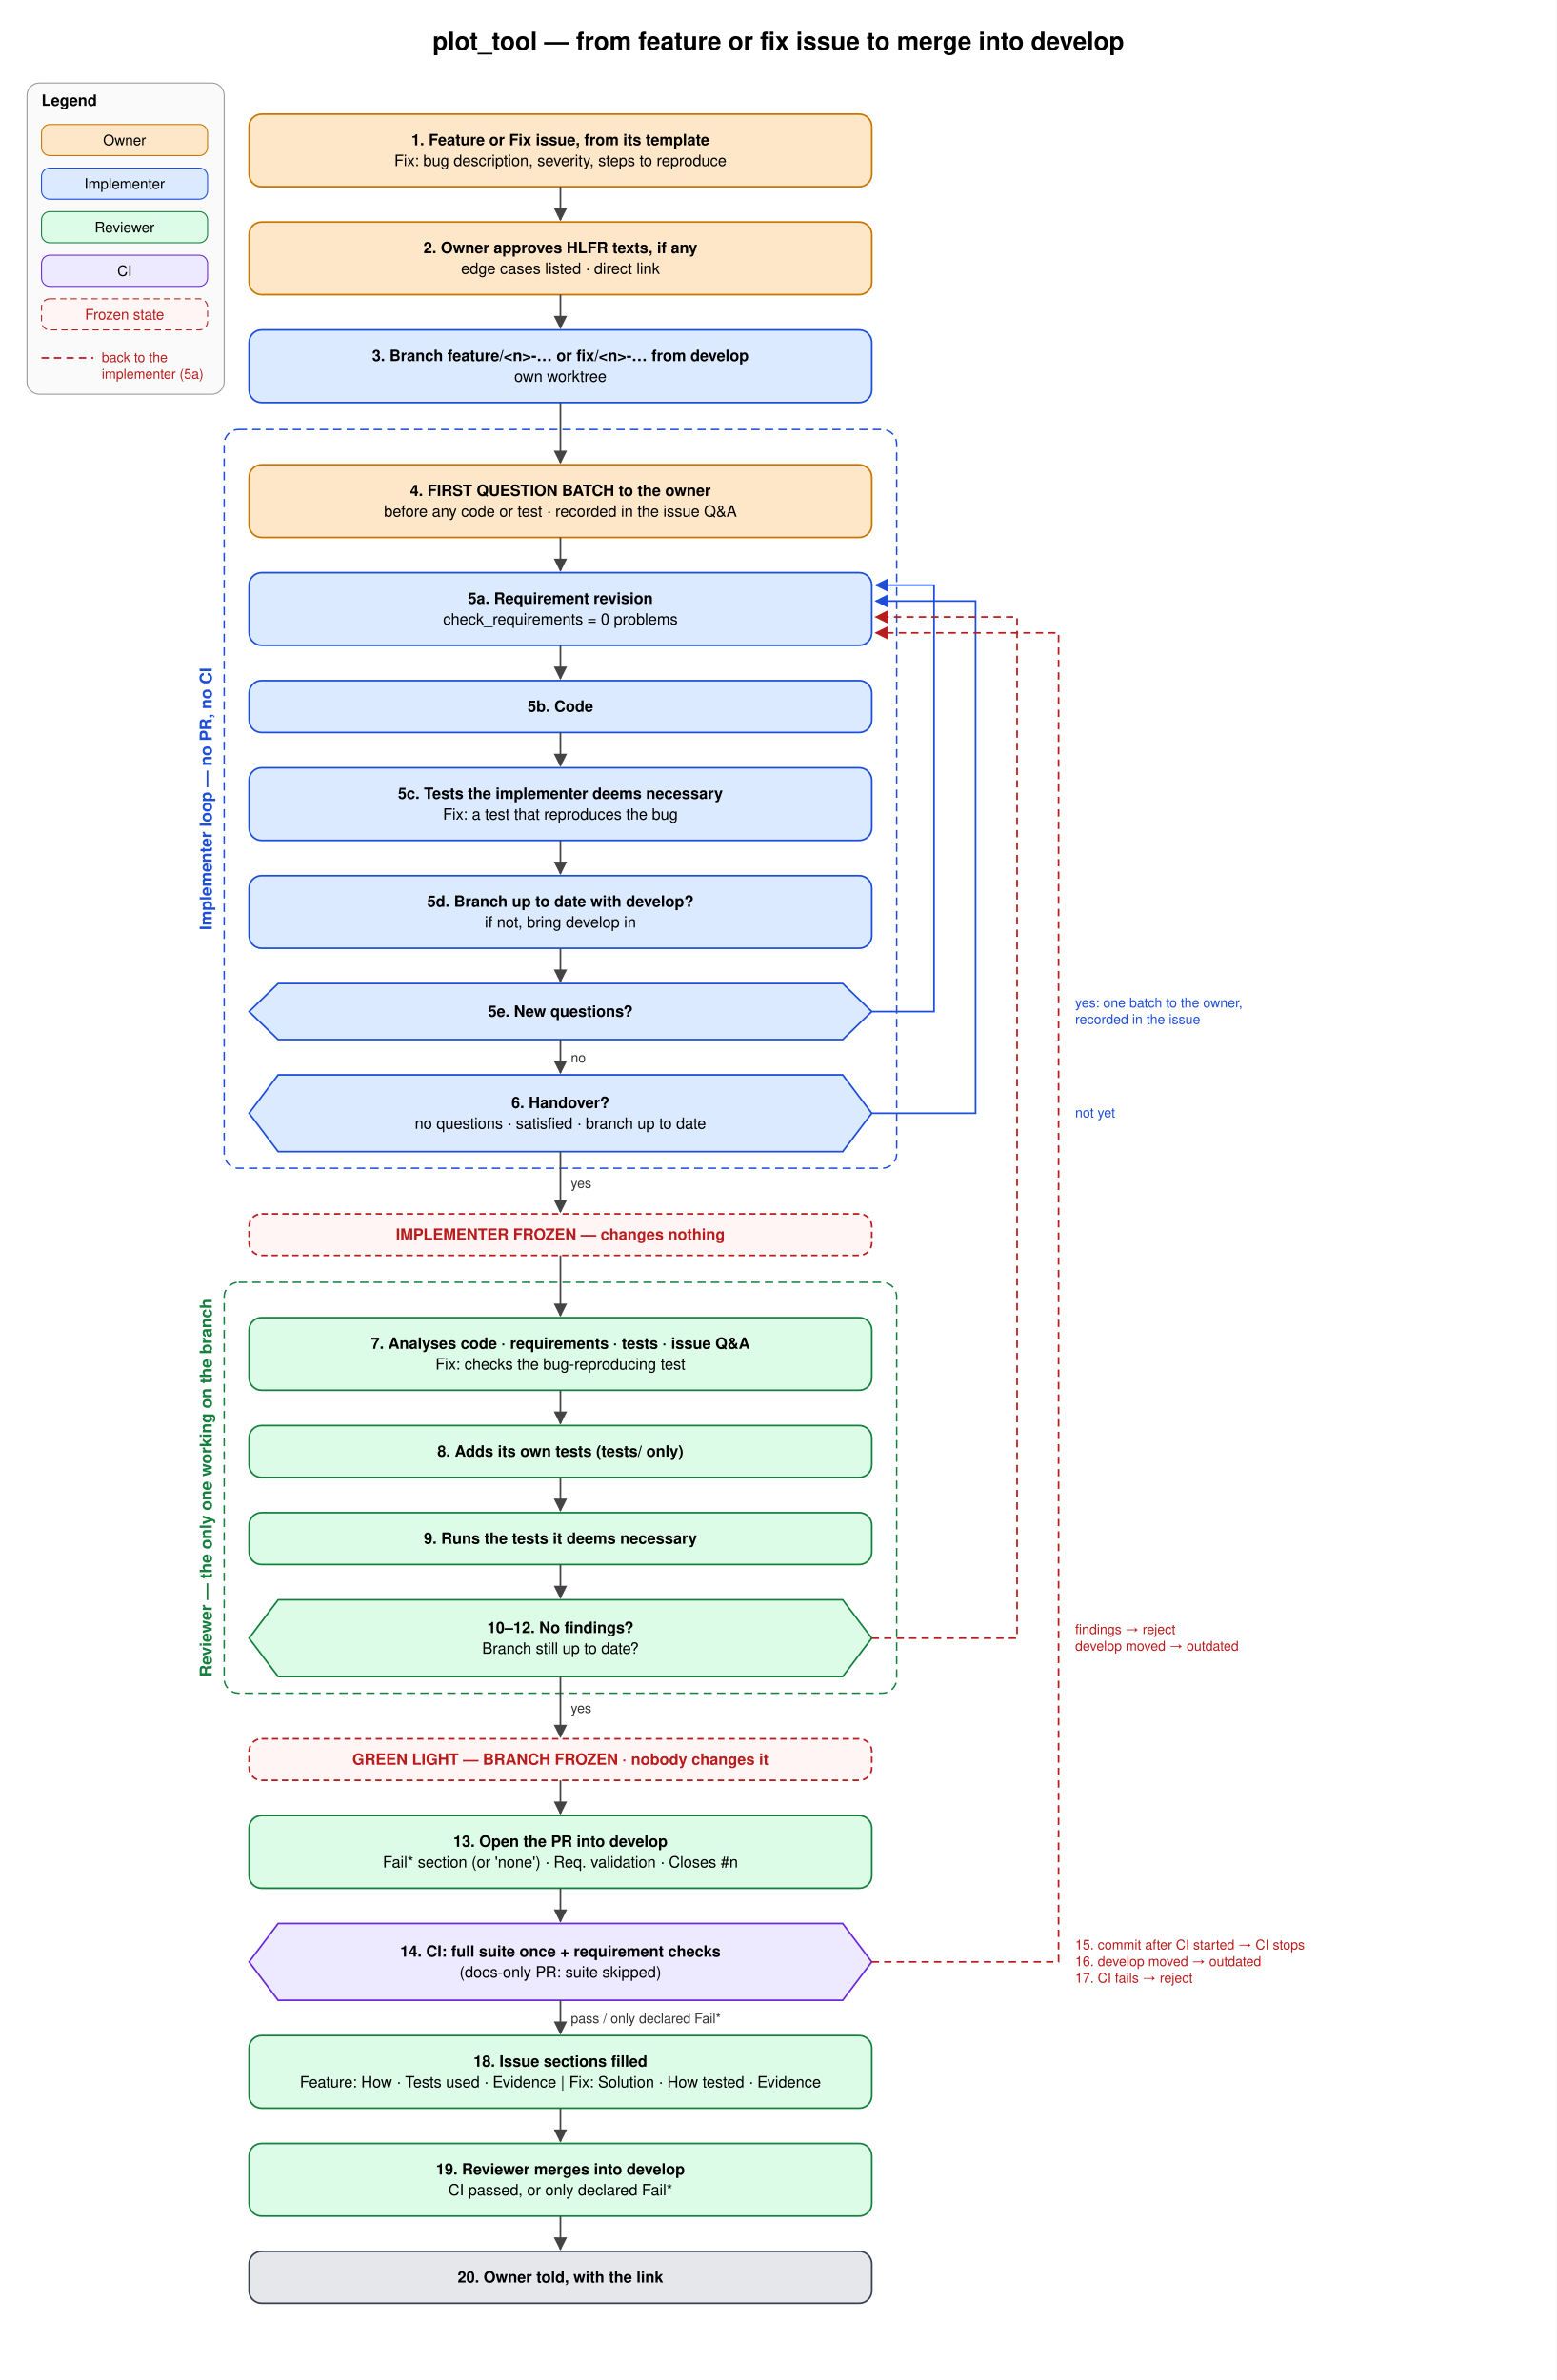
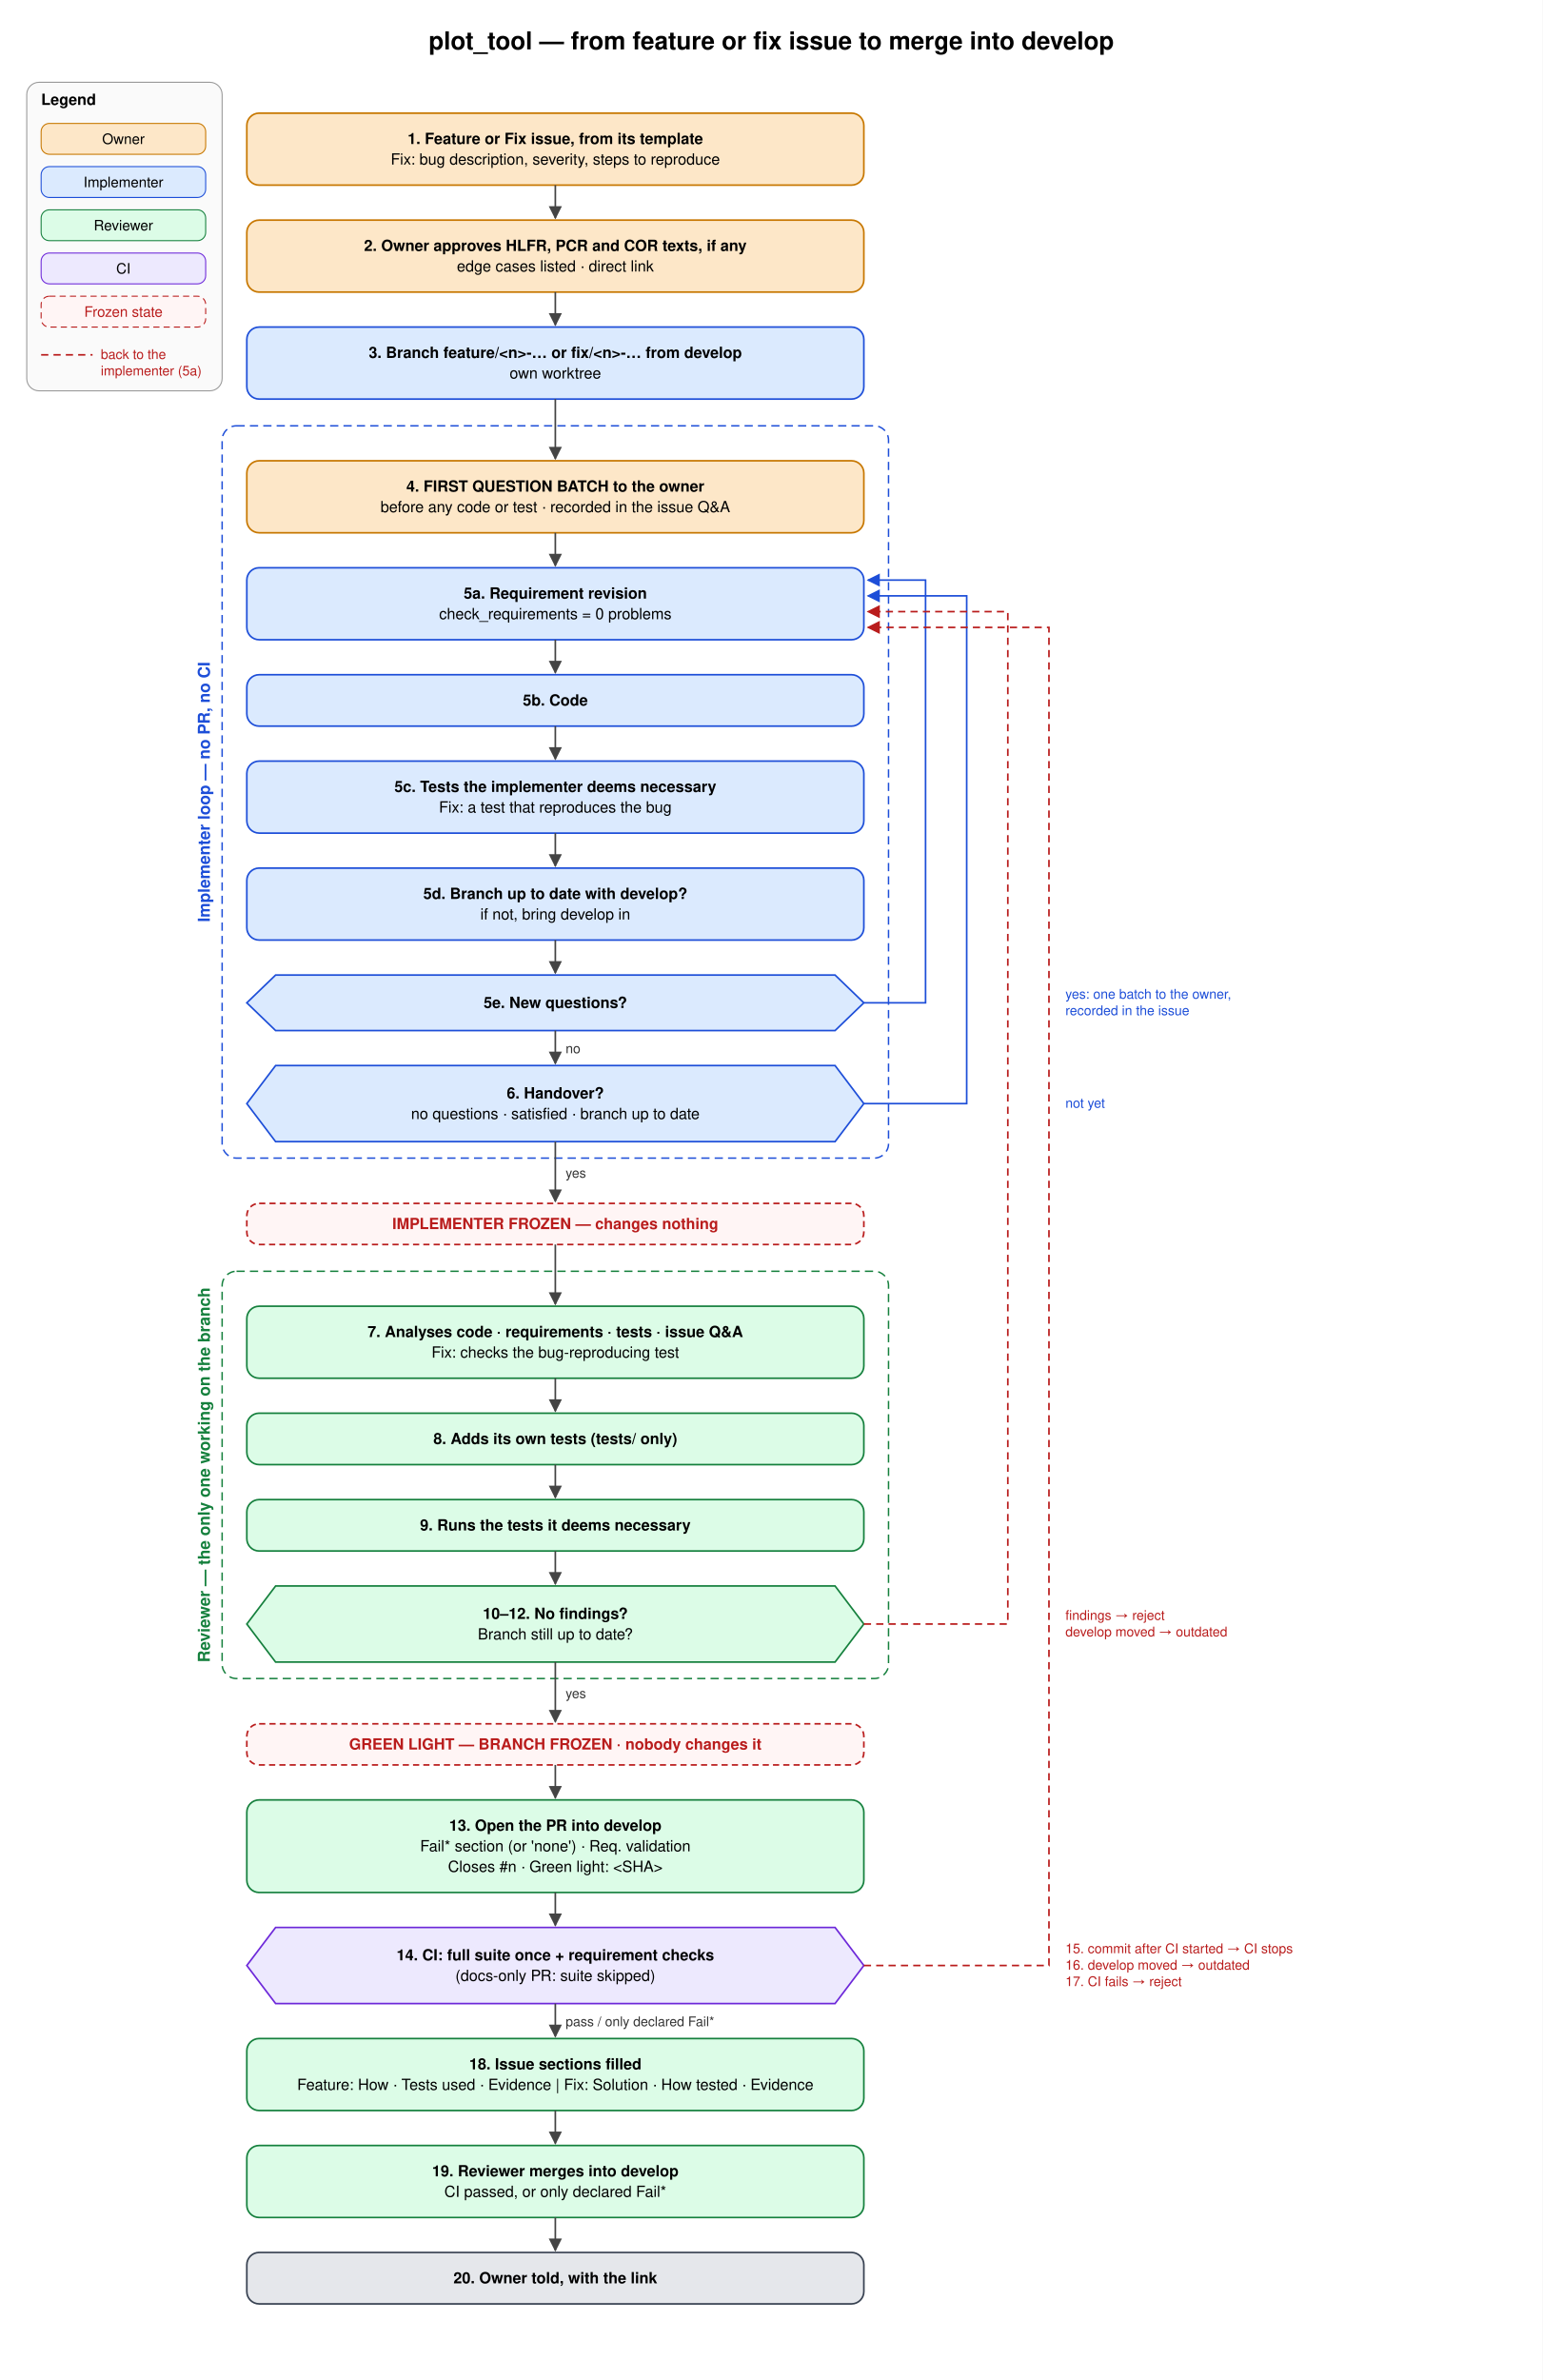
- <svg xmlns="http://www.w3.org/2000/svg" width="1500" height="2294" viewBox="0 0 1500 2294" font-family="Helvetica, Arial, sans-serif">
+ <svg xmlns="http://www.w3.org/2000/svg" width="1500" height="2314" viewBox="0 0 1500 2314" font-family="Helvetica, Arial, sans-serif">
  <defs>
    <marker id="a444" viewBox="0 0 10 10" refX="9" refY="5" markerWidth="8" markerHeight="8" orient="auto-start-reverse">
      <path d="M0,0 L10,5 L0,10 z" fill="#444" />
    </marker>
    <marker id="a1d4ed8" viewBox="0 0 10 10" refX="9" refY="5" markerWidth="8" markerHeight="8" orient="auto-start-reverse">
      <path d="M0,0 L10,5 L0,10 z" fill="#1d4ed8" />
    </marker>
    <marker id="ab91c1c" viewBox="0 0 10 10" refX="9" refY="5" markerWidth="8" markerHeight="8" orient="auto-start-reverse">
      <path d="M0,0 L10,5 L0,10 z" fill="#b91c1c" />
    </marker>
  </defs>
  <rect width="100%" height="100%" fill="#fff" />
  <text x="750.0" y="48" text-anchor="middle" font-size="24" font-weight="700">plot_tool — from feature or fix issue to merge into develop</text>
  <rect x="216.0" y="414" width="648.0" height="712" rx="14" fill="none" stroke="#1d4ed8" stroke-width="1.4" stroke-dasharray="8 5" />
  <text x="204.0" y="770.0" transform="rotate(-90 204.0 770.0)" text-anchor="middle" font-size="16" font-weight="700" fill="#1d4ed8">Implementer loop — no PR, no CI</text>
  <rect x="216.0" y="1236" width="648.0" height="396" rx="14" fill="none" stroke="#15803d" stroke-width="1.4" stroke-dasharray="8 5" />
  <text x="204.0" y="1434.0" transform="rotate(-90 204.0 1434.0)" text-anchor="middle" font-size="16" font-weight="700" fill="#15803d">Reviewer — the only one working on the branch</text>
  <rect x="240.0" y="110" width="600" height="70" rx="12" fill="#fde7c8" stroke="#c77700" stroke-width="1.6" />
  <text x="540" y="140.0" text-anchor="middle" font-size="15" font-weight="600" fill="#000">1. Feature or Fix issue, from its template</text>
  <text x="540" y="160.0" text-anchor="middle" font-size="15" font-weight="400" fill="#000">Fix: bug description, severity, steps to reproduce</text>
  <rect x="240.0" y="214" width="600" height="70" rx="12" fill="#fde7c8" stroke="#c77700" stroke-width="1.6" />
-   <text x="540" y="244.0" text-anchor="middle" font-size="15" font-weight="600" fill="#000">2. Owner approves HLFR texts, if any</text>
+   <text x="540" y="244.0" text-anchor="middle" font-size="15" font-weight="600" fill="#000">2. Owner approves HLFR, PCR and COR texts, if any</text>
  <text x="540" y="264.0" text-anchor="middle" font-size="15" font-weight="400" fill="#000">edge cases listed · direct link</text>
  <rect x="240.0" y="318" width="600" height="70" rx="12" fill="#dbeafe" stroke="#1d4ed8" stroke-width="1.6" />
  <text x="540" y="348.0" text-anchor="middle" font-size="15" font-weight="600" fill="#000">3. Branch feature/&lt;n&gt;-… or fix/&lt;n&gt;-… from develop</text>
  <text x="540" y="368.0" text-anchor="middle" font-size="15" font-weight="400" fill="#000">own worktree</text>
  <rect x="240.0" y="448" width="600" height="70" rx="12" fill="#fde7c8" stroke="#c77700" stroke-width="1.6" />
  <text x="540" y="478.0" text-anchor="middle" font-size="15" font-weight="600" fill="#000">4. FIRST QUESTION BATCH to the owner</text>
  <text x="540" y="498.0" text-anchor="middle" font-size="15" font-weight="400" fill="#000">before any code or test · recorded in the issue Q&amp;A</text>
  <rect x="240.0" y="552" width="600" height="70" rx="12" fill="#dbeafe" stroke="#1d4ed8" stroke-width="1.6" />
  <text x="540" y="582.0" text-anchor="middle" font-size="15" font-weight="600" fill="#000">5a. Requirement revision</text>
  <text x="540" y="602.0" text-anchor="middle" font-size="15" font-weight="400" fill="#000">check_requirements = 0 problems</text>
  <rect x="240.0" y="656" width="600" height="50" rx="12" fill="#dbeafe" stroke="#1d4ed8" stroke-width="1.6" />
  <text x="540" y="686.0" text-anchor="middle" font-size="15" font-weight="600" fill="#000">5b. Code</text>
  <rect x="240.0" y="740" width="600" height="70" rx="12" fill="#dbeafe" stroke="#1d4ed8" stroke-width="1.6" />
  <text x="540" y="770.0" text-anchor="middle" font-size="15" font-weight="600" fill="#000">5c. Tests the implementer deems necessary</text>
  <text x="540" y="790.0" text-anchor="middle" font-size="15" font-weight="400" fill="#000">Fix: a test that reproduces the bug</text>
  <rect x="240.0" y="844" width="600" height="70" rx="12" fill="#dbeafe" stroke="#1d4ed8" stroke-width="1.6" />
  <text x="540" y="874.0" text-anchor="middle" font-size="15" font-weight="600" fill="#000">5d. Branch up to date with develop?</text>
  <text x="540" y="894.0" text-anchor="middle" font-size="15" font-weight="400" fill="#000">if not, bring develop in</text>
  <polygon points="240.0,975.0 268.0,948 812.0,948 840.0,975.0 812.0,1002 268.0,1002" fill="#dbeafe" stroke="#1d4ed8" stroke-width="1.6" />
  <text x="540" y="980.0" text-anchor="middle" font-size="15" font-weight="600" fill="#000">5e. New questions?</text>
  <polygon points="240.0,1073.0 268.0,1036 812.0,1036 840.0,1073.0 812.0,1110 268.0,1110" fill="#dbeafe" stroke="#1d4ed8" stroke-width="1.6" />
  <text x="540" y="1068.0" text-anchor="middle" font-size="15" font-weight="600" fill="#000">6. Handover?</text>
  <text x="540" y="1088.0" text-anchor="middle" font-size="15" font-weight="400" fill="#000">no questions · satisfied · branch up to date</text>
  <rect x="240.0" y="1170" width="600" height="40" rx="12" fill="#fff5f5" stroke="#b91c1c" stroke-width="1.6" stroke-dasharray="6 4" />
  <text x="540" y="1195.0" text-anchor="middle" font-size="15" font-weight="600" fill="#b91c1c">IMPLEMENTER FROZEN — changes nothing</text>
  <rect x="240.0" y="1270" width="600" height="70" rx="12" fill="#dcfce7" stroke="#15803d" stroke-width="1.6" />
  <text x="540" y="1300.0" text-anchor="middle" font-size="15" font-weight="600" fill="#000">7. Analyses code · requirements · tests · issue Q&amp;A</text>
  <text x="540" y="1320.0" text-anchor="middle" font-size="15" font-weight="400" fill="#000">Fix: checks the bug-reproducing test</text>
  <rect x="240.0" y="1374" width="600" height="50" rx="12" fill="#dcfce7" stroke="#15803d" stroke-width="1.6" />
  <text x="540" y="1404.0" text-anchor="middle" font-size="15" font-weight="600" fill="#000">8. Adds its own tests (tests/ only)</text>
  <rect x="240.0" y="1458" width="600" height="50" rx="12" fill="#dcfce7" stroke="#15803d" stroke-width="1.6" />
  <text x="540" y="1488.0" text-anchor="middle" font-size="15" font-weight="600" fill="#000">9. Runs the tests it deems necessary</text>
  <polygon points="240.0,1579.0 268.0,1542 812.0,1542 840.0,1579.0 812.0,1616 268.0,1616" fill="#dcfce7" stroke="#15803d" stroke-width="1.6" />
  <text x="540" y="1574.0" text-anchor="middle" font-size="15" font-weight="600" fill="#000">10–12. No findings?</text>
  <text x="540" y="1594.0" text-anchor="middle" font-size="15" font-weight="400" fill="#000">Branch still up to date?</text>
  <rect x="240.0" y="1676" width="600" height="40" rx="12" fill="#fff5f5" stroke="#b91c1c" stroke-width="1.6" stroke-dasharray="6 4" />
  <text x="540" y="1701.0" text-anchor="middle" font-size="15" font-weight="600" fill="#b91c1c">GREEN LIGHT — BRANCH FROZEN · nobody changes it</text>
-   <rect x="240.0" y="1750" width="600" height="70" rx="12" fill="#dcfce7" stroke="#15803d" stroke-width="1.6" />
+   <rect x="240.0" y="1750" width="600" height="90" rx="12" fill="#dcfce7" stroke="#15803d" stroke-width="1.6" />
  <text x="540" y="1780.0" text-anchor="middle" font-size="15" font-weight="600" fill="#000">13. Open the PR into develop</text>
-   <text x="540" y="1800.0" text-anchor="middle" font-size="15" font-weight="400" fill="#000">Fail* section (or 'none') · Req. validation · Closes #n</text>
-   <polygon points="240.0,1891.0 268.0,1854 812.0,1854 840.0,1891.0 812.0,1928 268.0,1928" fill="#ede9fe" stroke="#6d28d9" stroke-width="1.6" />
-   <text x="540" y="1886.0" text-anchor="middle" font-size="15" font-weight="600" fill="#000">14. CI: full suite once + requirement checks</text>
-   <text x="540" y="1906.0" text-anchor="middle" font-size="15" font-weight="400" fill="#000">(docs-only PR: suite skipped)</text>
-   <rect x="240.0" y="1962" width="600" height="70" rx="12" fill="#dcfce7" stroke="#15803d" stroke-width="1.6" />
-   <text x="540" y="1992.0" text-anchor="middle" font-size="15" font-weight="600" fill="#000">18. Issue sections filled</text>
-   <text x="540" y="2012.0" text-anchor="middle" font-size="15" font-weight="400" fill="#000">Feature: How · Tests used · Evidence  |  Fix: Solution · How tested · Evidence</text>
-   <rect x="240.0" y="2066" width="600" height="70" rx="12" fill="#dcfce7" stroke="#15803d" stroke-width="1.6" />
-   <text x="540" y="2096.0" text-anchor="middle" font-size="15" font-weight="600" fill="#000">19. Reviewer merges into develop</text>
-   <text x="540" y="2116.0" text-anchor="middle" font-size="15" font-weight="400" fill="#000">CI passed, or only declared Fail*</text>
-   <rect x="240.0" y="2170" width="600" height="50" rx="12" fill="#e5e7eb" stroke="#374151" stroke-width="1.6" />
-   <text x="540" y="2200.0" text-anchor="middle" font-size="15" font-weight="600" fill="#000">20. Owner told, with the link</text>
+   <text x="540" y="1800.0" text-anchor="middle" font-size="15" font-weight="400" fill="#000">Fail* section (or 'none') · Req. validation</text>
+   <text x="540" y="1820.0" text-anchor="middle" font-size="15" font-weight="400" fill="#000">Closes #n · Green light: &lt;SHA&gt;</text>
+   <polygon points="240.0,1911.0 268.0,1874 812.0,1874 840.0,1911.0 812.0,1948 268.0,1948" fill="#ede9fe" stroke="#6d28d9" stroke-width="1.6" />
+   <text x="540" y="1906.0" text-anchor="middle" font-size="15" font-weight="600" fill="#000">14. CI: full suite once + requirement checks</text>
+   <text x="540" y="1926.0" text-anchor="middle" font-size="15" font-weight="400" fill="#000">(docs-only PR: suite skipped)</text>
+   <rect x="240.0" y="1982" width="600" height="70" rx="12" fill="#dcfce7" stroke="#15803d" stroke-width="1.6" />
+   <text x="540" y="2012.0" text-anchor="middle" font-size="15" font-weight="600" fill="#000">18. Issue sections filled</text>
+   <text x="540" y="2032.0" text-anchor="middle" font-size="15" font-weight="400" fill="#000">Feature: How · Tests used · Evidence  |  Fix: Solution · How tested · Evidence</text>
+   <rect x="240.0" y="2086" width="600" height="70" rx="12" fill="#dcfce7" stroke="#15803d" stroke-width="1.6" />
+   <text x="540" y="2116.0" text-anchor="middle" font-size="15" font-weight="600" fill="#000">19. Reviewer merges into develop</text>
+   <text x="540" y="2136.0" text-anchor="middle" font-size="15" font-weight="400" fill="#000">CI passed, or only declared Fail*</text>
+   <rect x="240.0" y="2190" width="600" height="50" rx="12" fill="#e5e7eb" stroke="#374151" stroke-width="1.6" />
+   <text x="540" y="2220.0" text-anchor="middle" font-size="15" font-weight="600" fill="#000">20. Owner told, with the link</text>
  <line x1="540" y1="180" x2="540" y2="212" stroke="#444" stroke-width="1.6" marker-end="url(#a444)" />
  <line x1="540" y1="284" x2="540" y2="316" stroke="#444" stroke-width="1.6" marker-end="url(#a444)" />
  <line x1="540" y1="388" x2="540" y2="446" stroke="#444" stroke-width="1.6" marker-end="url(#a444)" />
  <line x1="540" y1="518" x2="540" y2="550" stroke="#444" stroke-width="1.6" marker-end="url(#a444)" />
  <line x1="540" y1="622" x2="540" y2="654" stroke="#444" stroke-width="1.6" marker-end="url(#a444)" />
  <line x1="540" y1="706" x2="540" y2="738" stroke="#444" stroke-width="1.6" marker-end="url(#a444)" />
  <line x1="540" y1="810" x2="540" y2="842" stroke="#444" stroke-width="1.6" marker-end="url(#a444)" />
  <line x1="540" y1="914" x2="540" y2="946" stroke="#444" stroke-width="1.6" marker-end="url(#a444)" />
  <line x1="540" y1="1002" x2="540" y2="1034" stroke="#444" stroke-width="1.6" marker-end="url(#a444)" />
  <text x="550" y="1024.0" font-size="13" fill="#333">no</text>
  <line x1="540" y1="1110" x2="540" y2="1168" stroke="#444" stroke-width="1.6" marker-end="url(#a444)" />
  <text x="550" y="1145.0" font-size="13" fill="#333">yes</text>
  <line x1="540" y1="1210" x2="540" y2="1268" stroke="#444" stroke-width="1.6" marker-end="url(#a444)" />
  <line x1="540" y1="1340" x2="540" y2="1372" stroke="#444" stroke-width="1.6" marker-end="url(#a444)" />
  <line x1="540" y1="1424" x2="540" y2="1456" stroke="#444" stroke-width="1.6" marker-end="url(#a444)" />
  <line x1="540" y1="1508" x2="540" y2="1540" stroke="#444" stroke-width="1.6" marker-end="url(#a444)" />
  <line x1="540" y1="1616" x2="540" y2="1674" stroke="#444" stroke-width="1.6" marker-end="url(#a444)" />
  <text x="550" y="1651.0" font-size="13" fill="#333">yes</text>
  <line x1="540" y1="1716" x2="540" y2="1748" stroke="#444" stroke-width="1.6" marker-end="url(#a444)" />
-   <line x1="540" y1="1820" x2="540" y2="1852" stroke="#444" stroke-width="1.6" marker-end="url(#a444)" />
-   <line x1="540" y1="1928" x2="540" y2="1960" stroke="#444" stroke-width="1.6" marker-end="url(#a444)" />
-   <text x="550" y="1950.0" font-size="13" fill="#333">pass / only declared Fail*</text>
-   <line x1="540" y1="2032" x2="540" y2="2064" stroke="#444" stroke-width="1.6" marker-end="url(#a444)" />
-   <line x1="540" y1="2136" x2="540" y2="2168" stroke="#444" stroke-width="1.6" marker-end="url(#a444)" />
+   <line x1="540" y1="1840" x2="540" y2="1872" stroke="#444" stroke-width="1.6" marker-end="url(#a444)" />
+   <line x1="540" y1="1948" x2="540" y2="1980" stroke="#444" stroke-width="1.6" marker-end="url(#a444)" />
+   <text x="550" y="1970.0" font-size="13" fill="#333">pass / only declared Fail*</text>
+   <line x1="540" y1="2052" x2="540" y2="2084" stroke="#444" stroke-width="1.6" marker-end="url(#a444)" />
+   <line x1="540" y1="2156" x2="540" y2="2188" stroke="#444" stroke-width="1.6" marker-end="url(#a444)" />
  <polyline points="840.0,975.0 900,975.0 900,564.0 844.0,564.0" fill="none" stroke="#1d4ed8" stroke-width="1.6" marker-end="url(#a1d4ed8)" />
  <text x="1036" y="971.0" font-size="13" fill="#1d4ed8">yes: one batch to the owner,</text>
  <text x="1036" y="987.0" font-size="13" fill="#1d4ed8">recorded in the issue</text>
  <polyline points="840.0,1073.0 940,1073.0 940,579.333 844.0,579.333" fill="none" stroke="#1d4ed8" stroke-width="1.6" marker-end="url(#a1d4ed8)" />
  <text x="1036" y="1077.0" font-size="13" fill="#1d4ed8">not yet</text>
  <polyline points="840.0,1579.0 980,1579.0 980,594.667 844.0,594.667" fill="none" stroke="#b91c1c" stroke-width="1.6" stroke-dasharray="7 5" marker-end="url(#ab91c1c)" />
  <text x="1036" y="1575.0" font-size="13" fill="#b91c1c">findings → reject</text>
  <text x="1036" y="1591.0" font-size="13" fill="#b91c1c">develop moved → outdated</text>
-   <polyline points="840.0,1891.0 1020,1891.0 1020,610.0 844.0,610.0" fill="none" stroke="#b91c1c" stroke-width="1.6" stroke-dasharray="7 5" marker-end="url(#ab91c1c)" />
-   <text x="1036" y="1879.0" font-size="13" fill="#b91c1c">15. commit after CI started → CI stops</text>
-   <text x="1036" y="1895.0" font-size="13" fill="#b91c1c">16. develop moved → outdated</text>
-   <text x="1036" y="1911.0" font-size="13" fill="#b91c1c">17. CI fails → reject</text>
+   <polyline points="840.0,1911.0 1020,1911.0 1020,610.0 844.0,610.0" fill="none" stroke="#b91c1c" stroke-width="1.6" stroke-dasharray="7 5" marker-end="url(#ab91c1c)" />
+   <text x="1036" y="1899.0" font-size="13" fill="#b91c1c">15. commit after CI started → CI stops</text>
+   <text x="1036" y="1915.0" font-size="13" fill="#b91c1c">16. develop moved → outdated</text>
+   <text x="1036" y="1931.0" font-size="13" fill="#b91c1c">17. CI fails → reject</text>
  <rect x="26" y="80" width="190" height="300" rx="12" fill="#fafafa" stroke="#999" />
  <text x="40" y="102" font-size="15" font-weight="700">Legend</text>
  <rect x="40" y="120" width="160" height="30" rx="8" fill="#fde7c8" stroke="#c77700" />
  <text x="120" y="140" text-anchor="middle" font-size="14" fill="#000">Owner</text>
  <rect x="40" y="162" width="160" height="30" rx="8" fill="#dbeafe" stroke="#1d4ed8" />
  <text x="120" y="182" text-anchor="middle" font-size="14" fill="#000">Implementer</text>
  <rect x="40" y="204" width="160" height="30" rx="8" fill="#dcfce7" stroke="#15803d" />
  <text x="120" y="224" text-anchor="middle" font-size="14" fill="#000">Reviewer</text>
  <rect x="40" y="246" width="160" height="30" rx="8" fill="#ede9fe" stroke="#6d28d9" />
  <text x="120" y="266" text-anchor="middle" font-size="14" fill="#000">CI</text>
  <rect x="40" y="288" width="160" height="30" rx="8" fill="#fff5f5" stroke="#b91c1c" stroke-dasharray="6 4" />
  <text x="120" y="308" text-anchor="middle" font-size="14" fill="#b91c1c">Frozen state</text>
  <line x1="40" y1="345" x2="90" y2="345" stroke="#b91c1c" stroke-width="1.6" stroke-dasharray="7 5" />
  <text x="98" y="349" font-size="13" fill="#b91c1c">back to the</text>
  <text x="98" y="365" font-size="13" fill="#b91c1c">implementer (5a)</text>
</svg>
